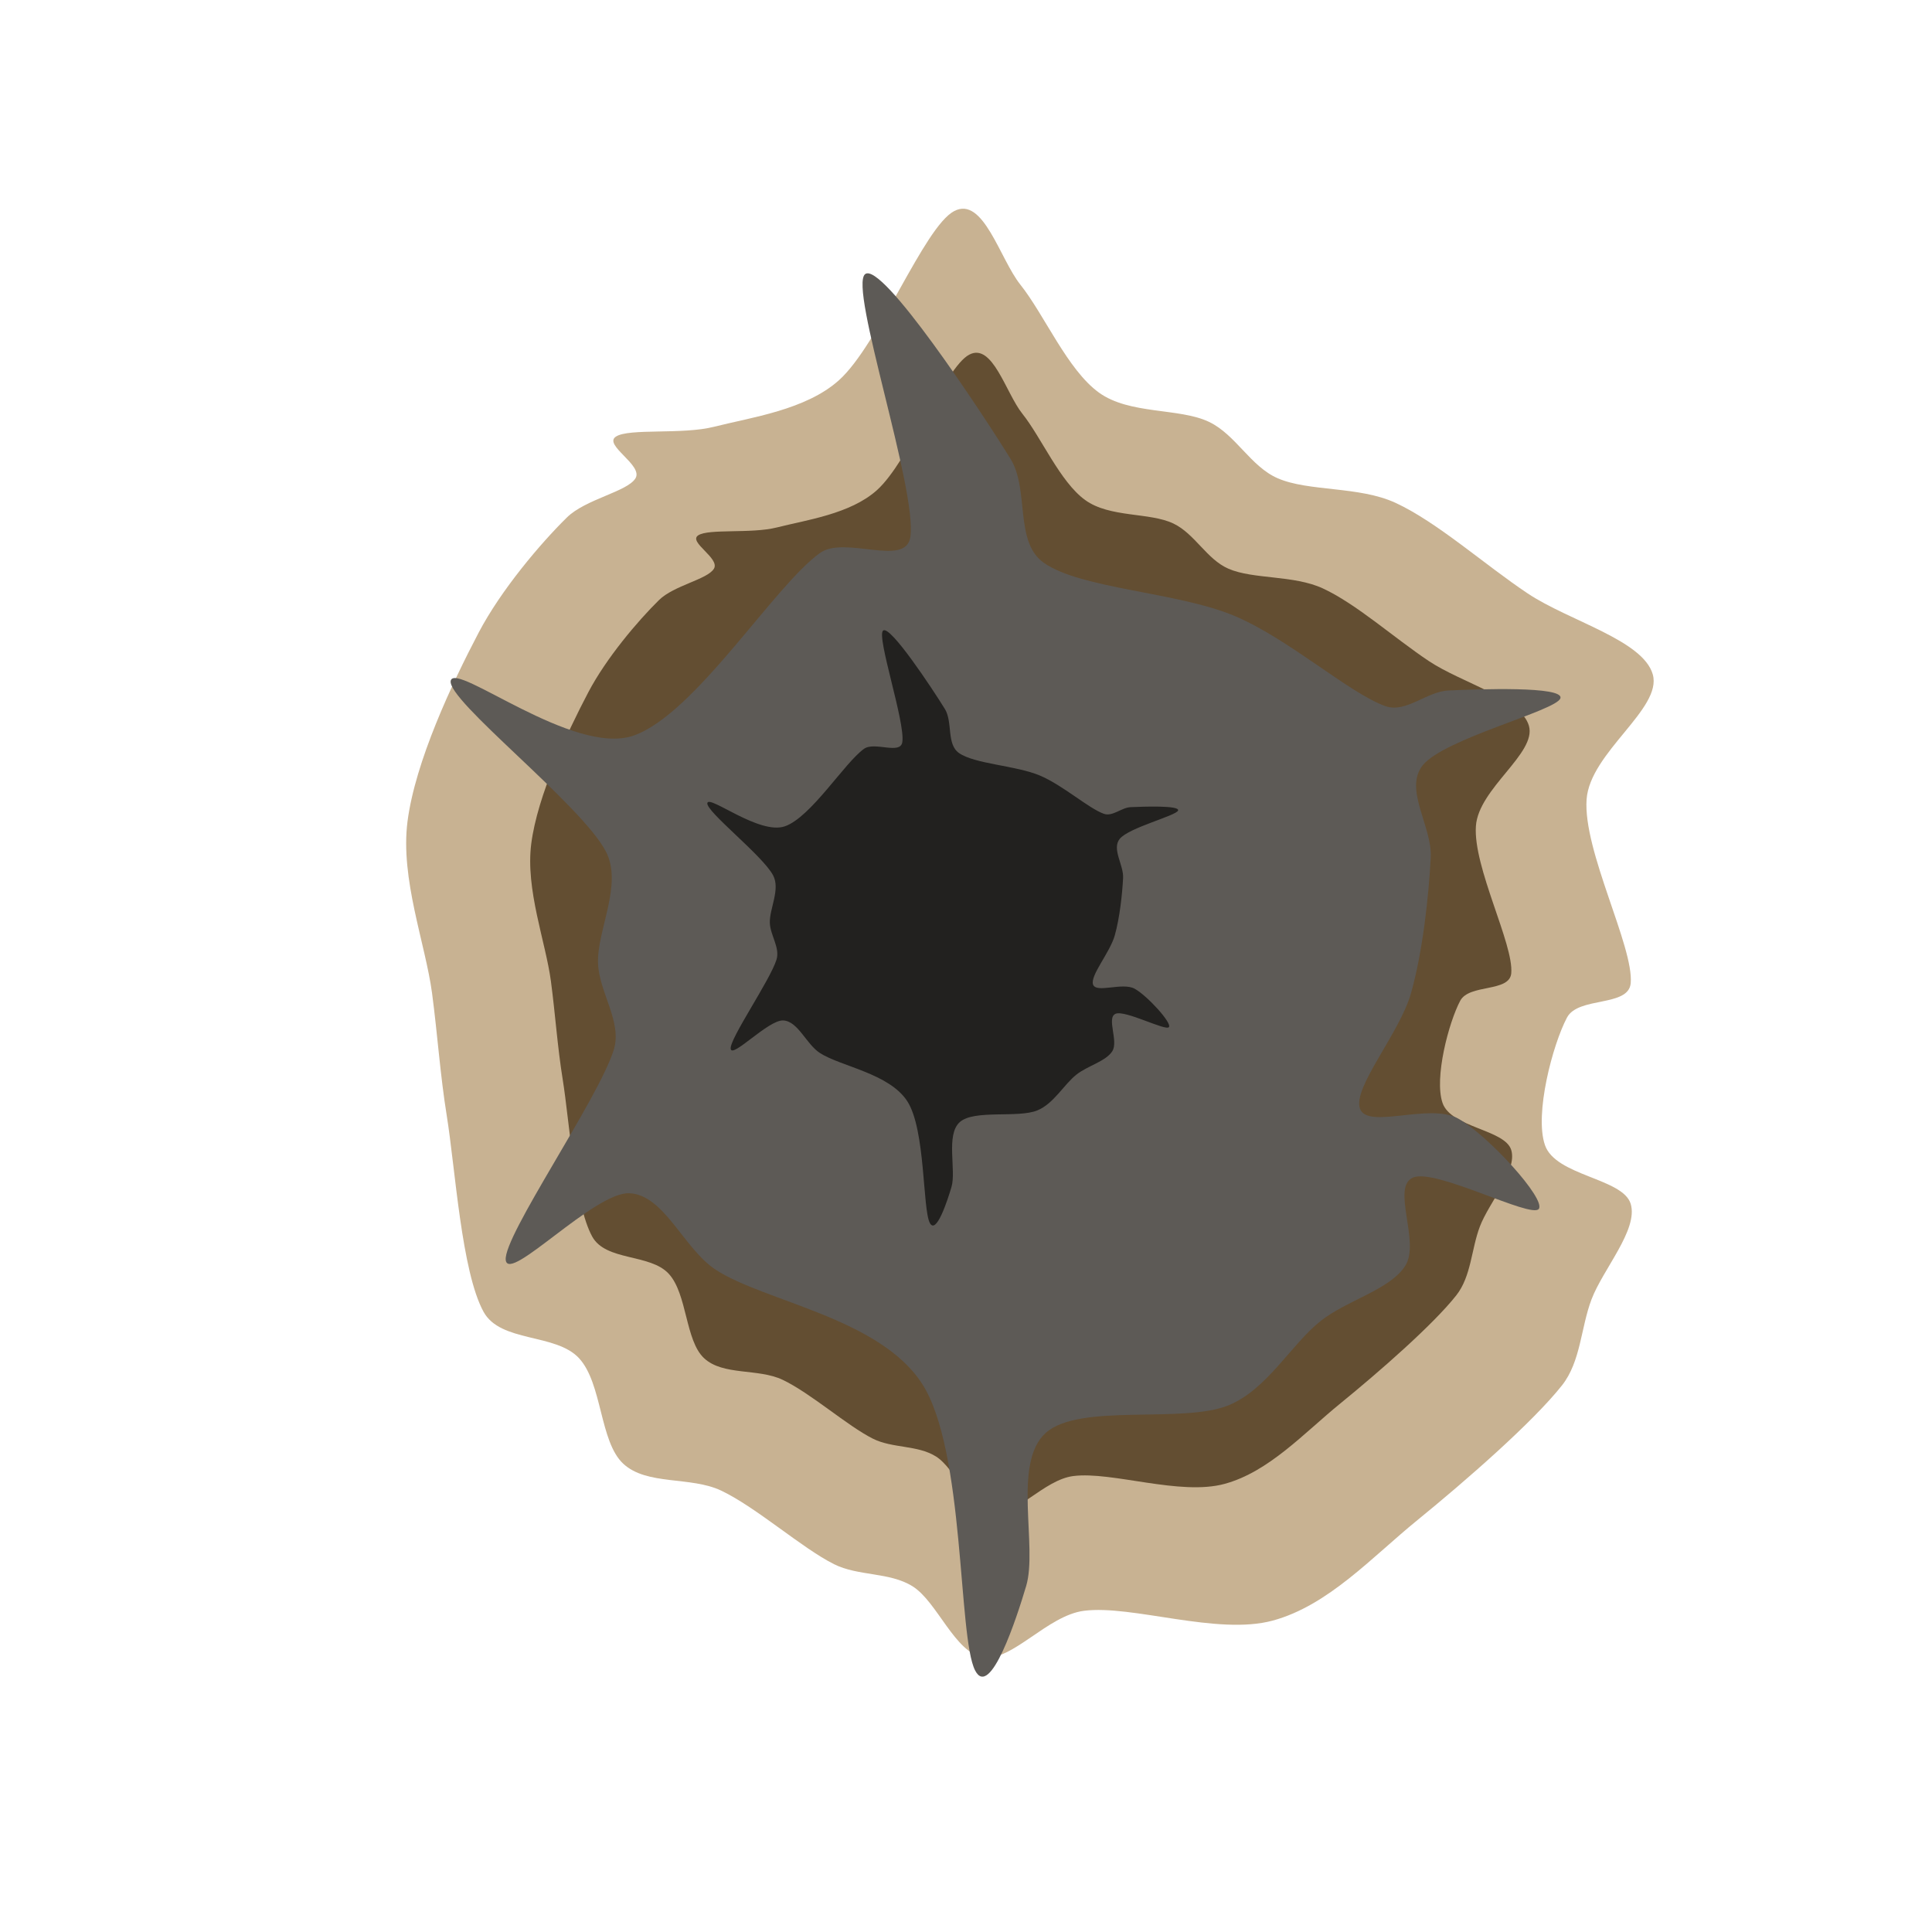
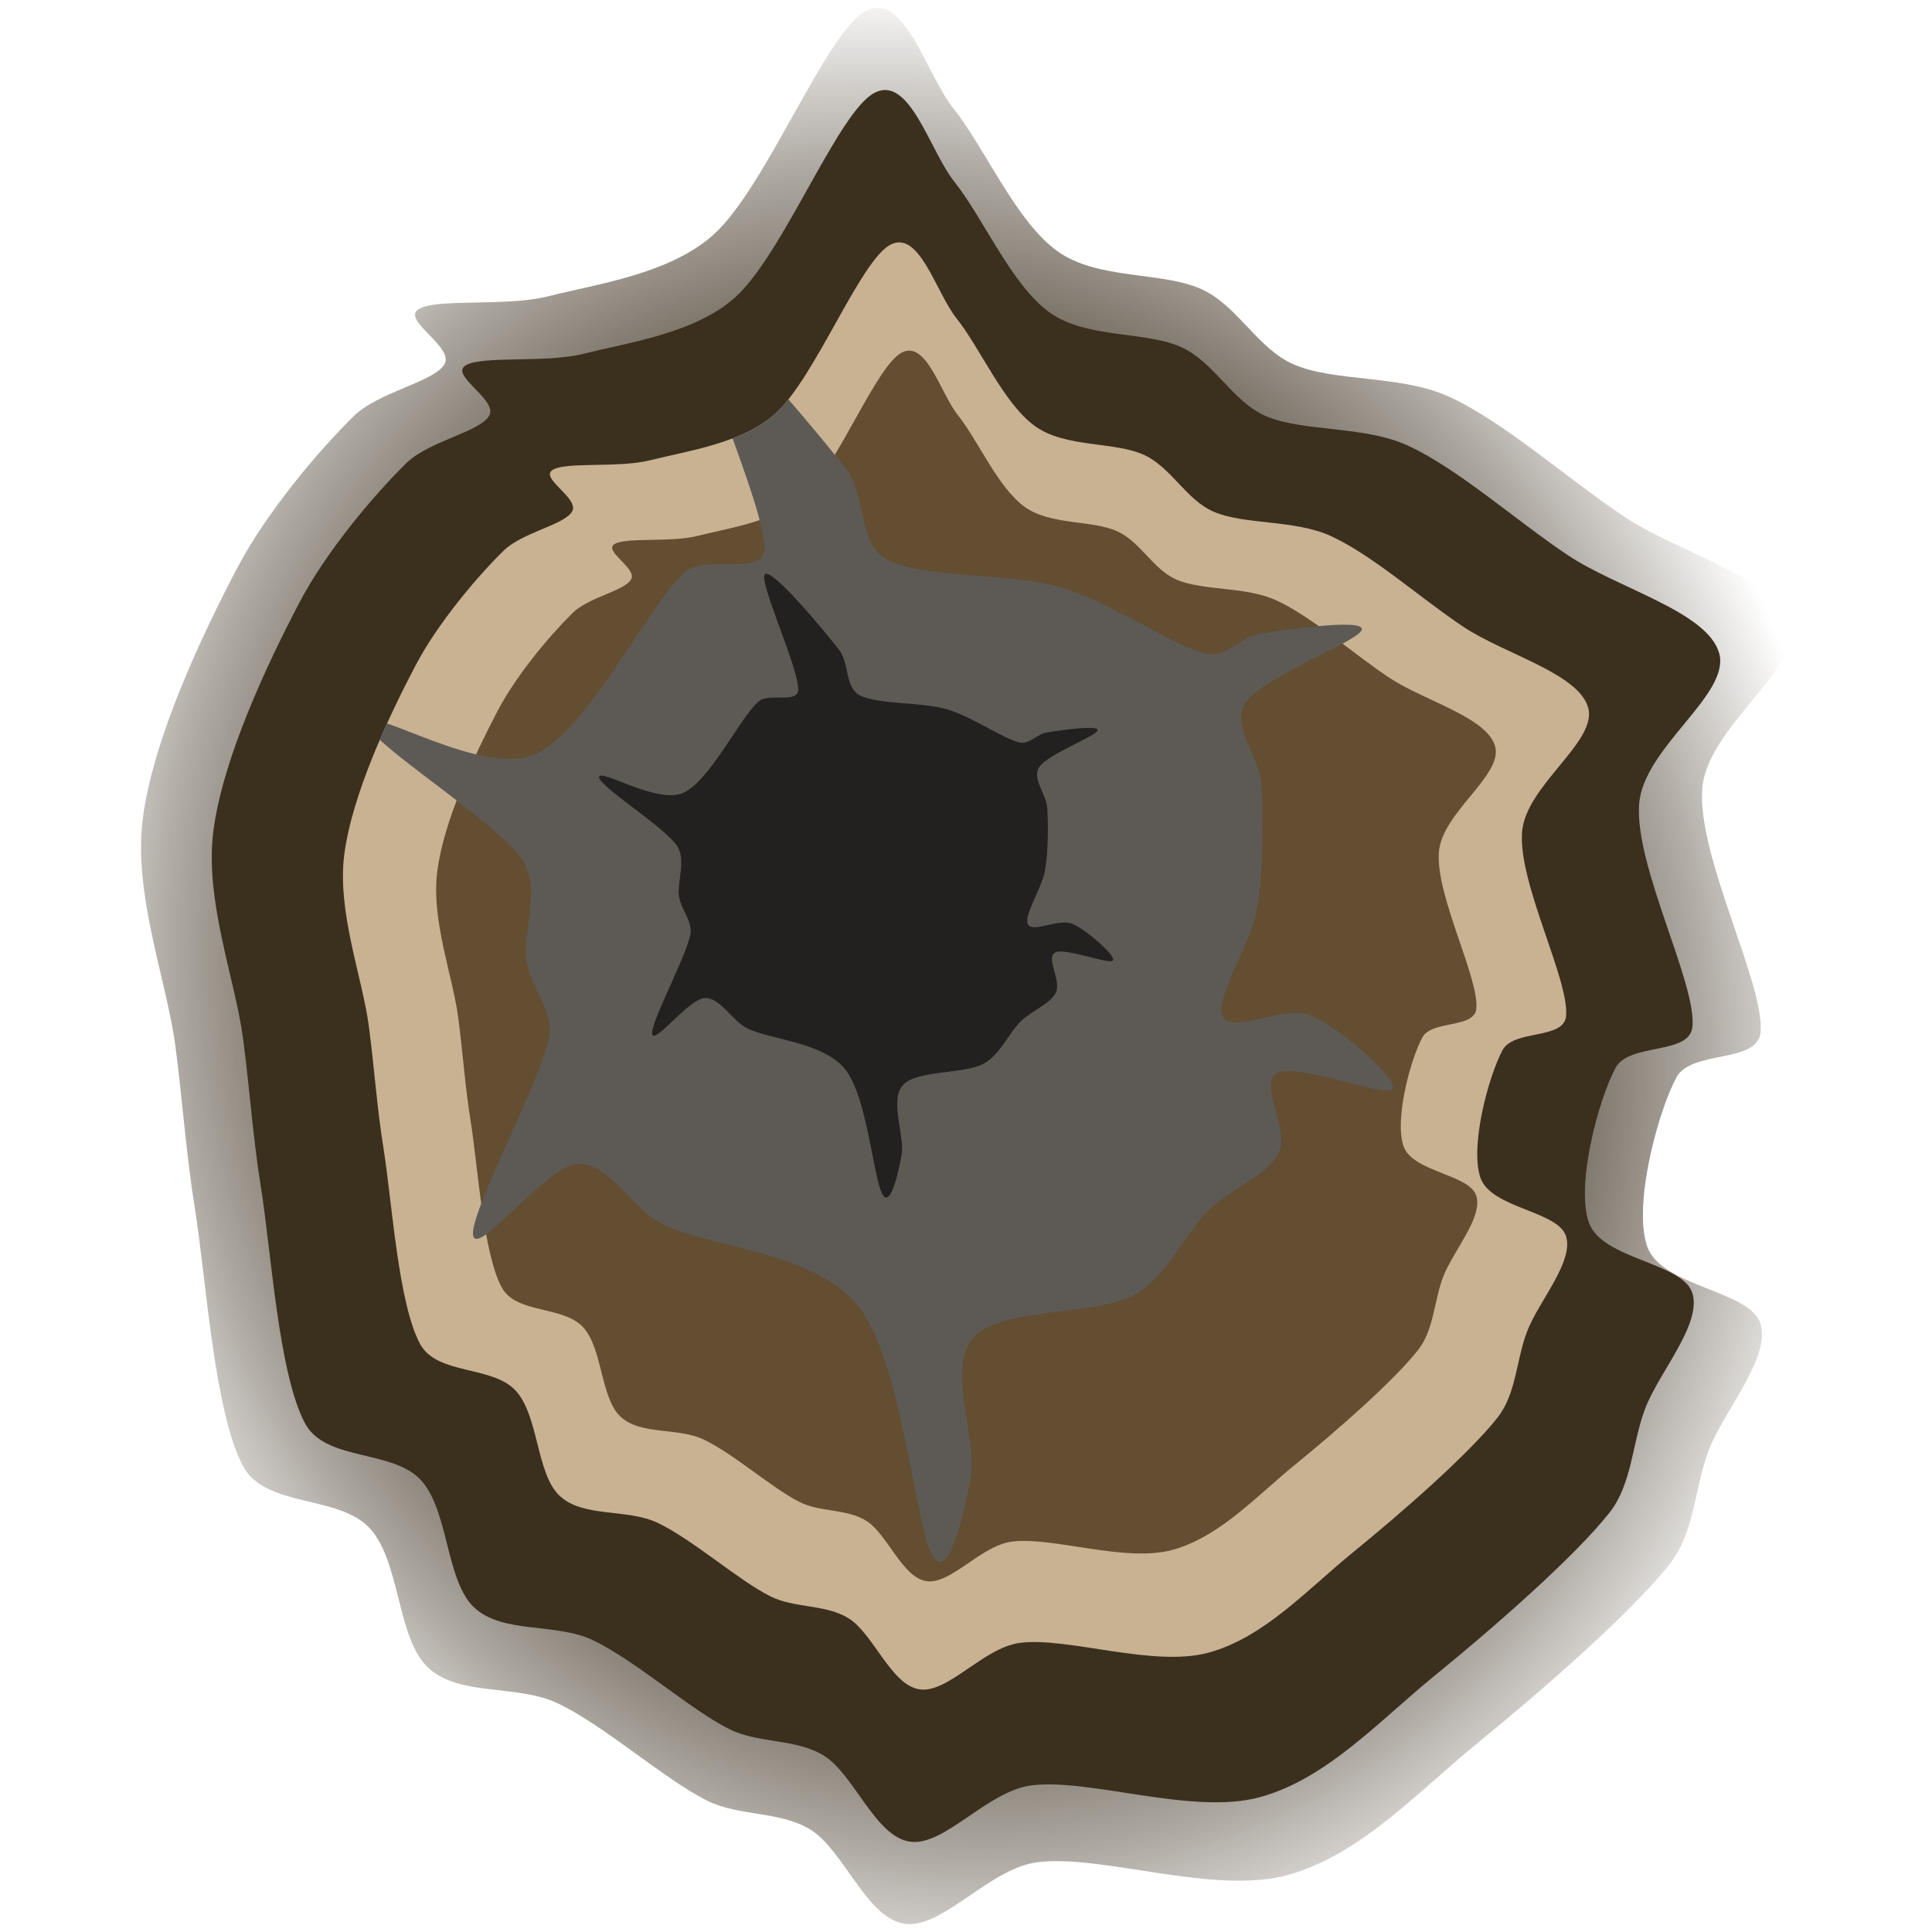
<svg xmlns="http://www.w3.org/2000/svg" width="100px" height="100px" viewBox="0 0 100 100" version="1.1" xml:space="preserve" style="fill-rule:evenodd;clip-rule:evenodd;stroke-linejoin:round;stroke-miterlimit:2;">
-   <g id="ShardSpot">
-     <g>
-       <g transform="matrix(1.24817,0,0,1.24817,-13.2295,-11.9865)">
-         <path d="M36.139,27.709C35.606,28.058 37.282,28.892 36.952,29.437C36.613,29.996 34.884,30.296 34.106,31.063C33.021,32.13 31.377,34.064 30.446,35.841C29.345,37.941 27.82,41.177 27.498,43.668C27.191,46.044 28.244,48.75 28.515,50.783C28.74,52.475 28.853,54.182 29.125,55.866C29.48,58.069 29.735,62.321 30.649,63.998C31.353,65.289 33.648,64.879 34.614,65.93C35.58,66.98 35.461,69.386 36.444,70.301C37.426,71.215 39.241,70.814 40.51,71.419C41.967,72.113 43.864,73.808 45.186,74.468C46.193,74.972 47.482,74.788 48.439,75.383C49.472,76.027 50.2,78.162 51.386,78.331C52.572,78.501 54.035,76.593 55.554,76.4C57.553,76.146 61.077,77.433 63.381,76.806C65.685,76.179 67.49,74.175 69.379,72.639C71.378,71.012 74.173,68.573 75.376,67.048C76.153,66.063 76.152,64.663 76.596,63.49C77.07,62.236 78.544,60.593 78.222,59.526C77.901,58.458 75.105,58.373 74.665,57.086C74.224,55.798 74.987,52.918 75.58,51.8C76.048,50.916 78.133,51.373 78.222,50.377C78.358,48.869 76.24,44.888 76.393,42.753C76.532,40.803 79.544,38.992 79.137,37.569C78.731,36.146 75.666,35.356 73.953,34.214C72.174,33.028 70.192,31.249 68.464,30.453C66.955,29.758 64.872,29.996 63.585,29.437C62.458,28.948 61.845,27.629 60.738,27.099C59.502,26.506 57.44,26.807 56.164,25.879C54.86,24.93 53.911,22.66 52.911,21.406C52.059,20.337 51.376,17.719 50.167,18.357C48.913,19.017 47.049,23.88 45.389,25.371C44.017,26.603 41.746,26.912 40.205,27.302C38.884,27.636 36.681,27.353 36.139,27.709Z" style="fill:rgb(200,178,146);" />
-       </g>
-       <path d="M36.139,27.709C35.606,28.058 37.282,28.892 36.952,29.437C36.613,29.996 34.884,30.296 34.106,31.063C33.021,32.13 31.377,34.064 30.446,35.841C29.345,37.941 27.82,41.177 27.498,43.668C27.191,46.044 28.244,48.75 28.515,50.783C28.74,52.475 28.853,54.182 29.125,55.866C29.48,58.069 29.735,62.321 30.649,63.998C31.353,65.289 33.648,64.879 34.614,65.93C35.58,66.98 35.461,69.386 36.444,70.301C37.426,71.215 39.241,70.814 40.51,71.419C41.967,72.113 43.864,73.808 45.186,74.468C46.193,74.972 47.482,74.788 48.439,75.383C49.472,76.027 50.2,78.162 51.386,78.331C52.572,78.501 54.035,76.593 55.554,76.4C57.553,76.146 61.077,77.433 63.381,76.806C65.685,76.179 67.49,74.175 69.379,72.639C71.378,71.012 74.173,68.573 75.376,67.048C76.153,66.063 76.152,64.663 76.596,63.49C77.07,62.236 78.544,60.593 78.222,59.526C77.901,58.458 75.105,58.373 74.665,57.086C74.224,55.798 74.987,52.918 75.58,51.8C76.048,50.916 78.133,51.373 78.222,50.377C78.358,48.869 76.24,44.888 76.393,42.753C76.532,40.803 79.544,38.992 79.137,37.569C78.731,36.146 75.666,35.356 73.953,34.214C72.174,33.028 70.192,31.249 68.464,30.453C66.955,29.758 64.872,29.996 63.585,29.437C62.458,28.948 61.845,27.629 60.738,27.099C59.502,26.506 57.44,26.807 56.164,25.879C54.86,24.93 53.911,22.66 52.911,21.406C52.059,20.337 51.376,17.719 50.167,18.357C48.913,19.017 47.049,23.88 45.389,25.371C44.017,26.603 41.746,26.912 40.205,27.302C38.884,27.636 36.681,27.353 36.139,27.709Z" style="fill:rgb(99,78,50);" />
-       <path d="M44.779,14.189C43.915,14.866 47.507,25.404 47.117,27.81C46.864,29.372 43.727,27.702 42.441,28.623C40.052,30.335 35.969,36.976 32.784,38.077C29.674,39.152 23.568,34.231 23.331,35.231C23.093,36.23 30.09,41.635 31.361,44.074C32.255,45.792 30.887,48.157 30.954,49.869C31.014,51.383 32.218,52.894 31.768,54.341C30.971,56.9 26.041,63.981 26.177,65.218C26.312,66.455 30.768,61.677 32.581,61.762C34.394,61.847 35.384,64.639 37.053,65.726C39.578,67.37 45.519,68.21 47.727,71.622C49.963,75.078 49.574,84.718 50.472,86.463C51.251,87.977 52.629,83.724 53.114,82.092C53.724,80.042 52.386,75.722 54.131,74.163C55.876,72.605 61.213,73.706 63.585,72.74C65.584,71.926 66.837,69.572 68.362,68.369C69.727,67.292 71.937,66.76 72.733,65.523C73.53,64.286 71.988,61.44 73.14,60.949C74.292,60.457 79.256,63.083 79.646,62.575C80.035,62.067 77.02,58.763 75.478,57.899C73.993,57.067 70.802,58.475 70.395,57.391C69.989,56.307 72.447,53.496 73.038,51.393C73.648,49.225 73.953,46.345 74.055,44.379C74.137,42.783 72.639,40.841 73.648,39.602C74.766,38.229 80.544,36.789 80.764,36.146C80.984,35.502 76.477,35.671 74.97,35.739C73.853,35.789 72.772,36.92 71.717,36.552C69.87,35.908 66.692,33.052 63.89,31.876C60.942,30.639 55.961,30.487 54.029,29.132C52.486,28.048 53.294,25.348 52.301,23.744C50.76,21.254 45.643,13.511 44.779,14.189Z" style="fill:rgb(93,90,86);" />
-       <g transform="matrix(0.424227,0,0,0.424227,26.715,26.6169)">
-         <path d="M44.779,14.189C43.915,14.866 47.507,25.404 47.117,27.81C46.864,29.372 43.727,27.702 42.441,28.623C40.052,30.335 35.969,36.976 32.784,38.077C29.674,39.152 23.568,34.231 23.331,35.231C23.093,36.23 30.09,41.635 31.361,44.074C32.255,45.792 30.887,48.157 30.954,49.869C31.014,51.383 32.218,52.894 31.768,54.341C30.971,56.9 26.041,63.981 26.177,65.218C26.312,66.455 30.768,61.677 32.581,61.762C34.394,61.847 35.384,64.639 37.053,65.726C39.578,67.37 45.519,68.21 47.727,71.622C49.963,75.078 49.574,84.718 50.472,86.463C51.251,87.977 52.629,83.724 53.114,82.092C53.724,80.042 52.386,75.722 54.131,74.163C55.876,72.605 61.213,73.706 63.585,72.74C65.584,71.926 66.837,69.572 68.362,68.369C69.727,67.292 71.937,66.76 72.733,65.523C73.53,64.286 71.988,61.44 73.14,60.949C74.292,60.457 79.256,63.083 79.646,62.575C80.035,62.067 77.02,58.763 75.478,57.899C73.993,57.067 70.802,58.475 70.395,57.391C69.989,56.307 72.447,53.496 73.038,51.393C73.648,49.225 73.953,46.345 74.055,44.379C74.137,42.783 72.639,40.841 73.648,39.602C74.766,38.229 80.544,36.789 80.764,36.146C80.984,35.502 76.477,35.671 74.97,35.739C73.853,35.789 72.772,36.92 71.717,36.552C69.87,35.908 66.692,33.052 63.89,31.876C60.942,30.639 55.961,30.487 54.029,29.132C52.486,28.048 53.294,25.348 52.301,23.744C50.76,21.254 45.643,13.511 44.779,14.189Z" style="fill:rgb(34,33,31);" />
+   <g transform="matrix(1,0,0,1,-3.30884,1.70024)">
+     <g id="ShardSpot">
+       <g>
+         <g transform="matrix(1.65076,0,0,1.65076,-34.6912,-31.4315)">
+           <path d="M36.139,27.709C35.606,28.058 37.282,28.892 36.952,29.437C36.613,29.996 34.884,30.296 34.106,31.063C33.021,32.13 31.377,34.064 30.446,35.841C29.345,37.941 27.82,41.177 27.498,43.668C27.191,46.044 28.244,48.75 28.515,50.783C28.74,52.475 28.853,54.182 29.125,55.866C29.48,58.069 29.735,62.321 30.649,63.998C31.353,65.289 33.648,64.879 34.614,65.93C35.58,66.98 35.461,69.386 36.444,70.301C37.426,71.215 39.241,70.814 40.51,71.419C41.967,72.113 43.864,73.808 45.186,74.468C46.193,74.972 47.482,74.788 48.439,75.383C49.472,76.027 50.2,78.162 51.386,78.331C52.572,78.501 54.035,76.593 55.554,76.4C57.553,76.146 61.077,77.433 63.381,76.806C65.685,76.179 67.49,74.175 69.379,72.639C71.378,71.012 74.173,68.573 75.376,67.048C76.153,66.063 76.152,64.663 76.596,63.49C77.07,62.236 78.544,60.593 78.222,59.526C77.901,58.458 75.105,58.373 74.665,57.086C74.224,55.798 74.987,52.918 75.58,51.8C76.048,50.916 78.133,51.373 78.222,50.377C78.358,48.869 76.24,44.888 76.393,42.753C76.532,40.803 79.544,38.992 79.137,37.569C78.731,36.146 75.666,35.356 73.953,34.214C72.174,33.028 70.192,31.249 68.464,30.453C66.955,29.758 64.872,29.996 63.585,29.437C62.458,28.948 61.845,27.629 60.738,27.099C59.502,26.506 57.44,26.807 56.164,25.879C54.86,24.93 53.911,22.66 52.911,21.406C52.059,20.337 51.376,17.719 50.167,18.357C48.913,19.017 47.049,23.88 45.389,25.371C44.017,26.603 41.746,26.912 40.205,27.302C38.884,27.636 36.681,27.353 36.139,27.709Z" style="fill:url(#_Radial1);" />
+         </g>
+         <g transform="matrix(1.50926,0,0,1.50926,-27.148,-24.5971)">
+           <path d="M36.139,27.709C35.606,28.058 37.282,28.892 36.952,29.437C36.613,29.996 34.884,30.296 34.106,31.063C33.021,32.13 31.377,34.064 30.446,35.841C29.345,37.941 27.82,41.177 27.498,43.668C27.191,46.044 28.244,48.75 28.515,50.783C28.74,52.475 28.853,54.182 29.125,55.866C29.48,58.069 29.735,62.321 30.649,63.998C31.353,65.289 33.648,64.879 34.614,65.93C35.58,66.98 35.461,69.386 36.444,70.301C37.426,71.215 39.241,70.814 40.51,71.419C41.967,72.113 43.864,73.808 45.186,74.468C46.193,74.972 47.482,74.788 48.439,75.383C49.472,76.027 50.2,78.162 51.386,78.331C52.572,78.501 54.035,76.593 55.554,76.4C57.553,76.146 61.077,77.433 63.381,76.806C65.685,76.179 67.49,74.175 69.379,72.639C71.378,71.012 74.173,68.573 75.376,67.048C76.153,66.063 76.152,64.663 76.596,63.49C77.07,62.236 78.544,60.593 78.222,59.526C77.901,58.458 75.105,58.373 74.665,57.086C74.224,55.798 74.987,52.918 75.58,51.8C76.048,50.916 78.133,51.373 78.222,50.377C78.358,48.869 76.24,44.888 76.393,42.753C76.532,40.803 79.544,38.992 79.137,37.569C78.731,36.146 75.666,35.356 73.953,34.214C72.174,33.028 70.192,31.249 68.464,30.453C66.955,29.758 64.872,29.996 63.585,29.437C62.458,28.948 61.845,27.629 60.738,27.099C59.502,26.506 57.44,26.807 56.164,25.879C54.86,24.93 53.911,22.66 52.911,21.406C52.059,20.337 51.376,17.719 50.167,18.357C48.913,19.017 47.049,23.88 45.389,25.371C44.017,26.603 41.746,26.912 40.205,27.302C38.884,27.636 36.681,27.353 36.139,27.709Z" style="fill:rgb(59,47,30);" />
+         </g>
+         <g transform="matrix(1.24675,0,0,1.24675,-13.154,-11.918)">
+           <path d="M36.139,27.709C35.606,28.058 37.282,28.892 36.952,29.437C36.613,29.996 34.884,30.296 34.106,31.063C33.021,32.13 31.377,34.064 30.446,35.841C29.345,37.941 27.82,41.177 27.498,43.668C27.191,46.044 28.244,48.75 28.515,50.783C28.74,52.475 28.853,54.182 29.125,55.866C29.48,58.069 29.735,62.321 30.649,63.998C31.353,65.289 33.648,64.879 34.614,65.93C35.58,66.98 35.461,69.386 36.444,70.301C37.426,71.215 39.241,70.814 40.51,71.419C41.967,72.113 43.864,73.808 45.186,74.468C46.193,74.972 47.482,74.788 48.439,75.383C49.472,76.027 50.2,78.162 51.386,78.331C52.572,78.501 54.035,76.593 55.554,76.4C57.553,76.146 61.077,77.433 63.381,76.806C65.685,76.179 67.49,74.175 69.379,72.639C71.378,71.012 74.173,68.573 75.376,67.048C76.153,66.063 76.152,64.663 76.596,63.49C77.07,62.236 78.544,60.593 78.222,59.526C77.901,58.458 75.105,58.373 74.665,57.086C74.224,55.798 74.987,52.918 75.58,51.8C76.048,50.916 78.133,51.373 78.222,50.377C78.358,48.869 76.24,44.888 76.393,42.753C76.532,40.803 79.544,38.992 79.137,37.569C78.731,36.146 75.666,35.356 73.953,34.214C72.174,33.028 70.192,31.249 68.464,30.453C66.955,29.758 64.872,29.996 63.585,29.437C62.458,28.948 61.845,27.629 60.738,27.099C59.502,26.506 57.44,26.807 56.164,25.879C54.86,24.93 53.911,22.66 52.911,21.406C52.059,20.337 51.376,17.719 50.167,18.357C48.913,19.017 47.049,23.88 45.389,25.371C44.017,26.603 41.746,26.912 40.205,27.302C38.884,27.636 36.681,27.353 36.139,27.709Z" style="fill:rgb(200,178,146);" />
+           <clipPath id="_clip2">
+             <path d="M36.139,27.709C35.606,28.058 37.282,28.892 36.952,29.437C36.613,29.996 34.884,30.296 34.106,31.063C33.021,32.13 31.377,34.064 30.446,35.841C29.345,37.941 27.82,41.177 27.498,43.668C27.191,46.044 28.244,48.75 28.515,50.783C28.74,52.475 28.853,54.182 29.125,55.866C29.48,58.069 29.735,62.321 30.649,63.998C31.353,65.289 33.648,64.879 34.614,65.93C35.58,66.98 35.461,69.386 36.444,70.301C37.426,71.215 39.241,70.814 40.51,71.419C41.967,72.113 43.864,73.808 45.186,74.468C46.193,74.972 47.482,74.788 48.439,75.383C49.472,76.027 50.2,78.162 51.386,78.331C52.572,78.501 54.035,76.593 55.554,76.4C57.553,76.146 61.077,77.433 63.381,76.806C65.685,76.179 67.49,74.175 69.379,72.639C71.378,71.012 74.173,68.573 75.376,67.048C76.153,66.063 76.152,64.663 76.596,63.49C77.07,62.236 78.544,60.593 78.222,59.526C77.901,58.458 75.105,58.373 74.665,57.086C74.224,55.798 74.987,52.918 75.58,51.8C76.048,50.916 78.133,51.373 78.222,50.377C78.358,48.869 76.24,44.888 76.393,42.753C76.532,40.803 79.544,38.992 79.137,37.569C78.731,36.146 75.666,35.356 73.953,34.214C72.174,33.028 70.192,31.249 68.464,30.453C66.955,29.758 64.872,29.996 63.585,29.437C62.458,28.948 61.845,27.629 60.738,27.099C59.502,26.506 57.44,26.807 56.164,25.879C54.86,24.93 53.911,22.66 52.911,21.406C52.059,20.337 51.376,17.719 50.167,18.357C48.913,19.017 47.049,23.88 45.389,25.371C44.017,26.603 41.746,26.912 40.205,27.302C38.884,27.636 36.681,27.353 36.139,27.709Z" />
+           </clipPath>
+           <g clip-path="url(#_clip2)">
+             <g transform="matrix(0.717703,-0.0786397,0.0786397,0.717703,8.93303,14.7472)">
+               <path d="M44.779,14.189C43.915,14.866 47.507,25.404 47.117,27.81C46.864,29.372 43.727,27.702 42.441,28.623C40.052,30.335 35.969,36.976 32.784,38.077C29.674,39.152 23.568,34.231 23.331,35.231C23.093,36.23 30.09,41.635 31.361,44.074C32.255,45.792 30.887,48.157 30.954,49.869C31.014,51.383 32.218,52.894 31.768,54.341C30.971,56.9 26.041,63.981 26.177,65.218C26.312,66.455 30.768,61.677 32.581,61.762C34.394,61.847 35.384,64.639 37.053,65.726C39.578,67.37 45.519,68.21 47.727,71.622C49.963,75.078 49.574,84.718 50.472,86.463C51.251,87.977 52.629,83.724 53.114,82.092C53.724,80.042 52.386,75.722 54.131,74.163C55.876,72.605 61.213,73.706 63.585,72.74C65.584,71.926 66.837,69.572 68.362,68.369C69.727,67.292 71.937,66.76 72.733,65.523C73.53,64.286 71.988,61.44 73.14,60.949C74.292,60.457 79.256,63.083 79.646,62.575C80.035,62.067 77.02,58.763 75.478,57.899C73.993,57.067 70.802,58.475 70.395,57.391C69.989,56.307 72.447,53.496 73.038,51.393C73.648,49.225 73.953,46.345 74.055,44.379C74.137,42.783 72.639,40.841 73.648,39.602C74.766,38.229 80.544,36.789 80.764,36.146C80.984,35.502 76.477,35.671 74.97,35.739C73.853,35.789 72.772,36.92 71.717,36.552C69.87,35.908 66.692,33.052 63.89,31.876C60.942,30.639 55.961,30.487 54.029,29.132C52.486,28.048 53.294,25.348 52.301,23.744C50.76,21.254 45.643,13.511 44.779,14.189Z" style="fill:rgb(93,90,86);" />
+             </g>
+           </g>
+         </g>
+         <g transform="matrix(1.06026,0,0,1.06026,-3.21218,-2.91035)">
+           <path d="M36.139,27.709C35.606,28.058 37.282,28.892 36.952,29.437C36.613,29.996 34.884,30.296 34.106,31.063C33.021,32.13 31.377,34.064 30.446,35.841C29.345,37.941 27.82,41.177 27.498,43.668C27.191,46.044 28.244,48.75 28.515,50.783C28.74,52.475 28.853,54.182 29.125,55.866C29.48,58.069 29.735,62.321 30.649,63.998C31.353,65.289 33.648,64.879 34.614,65.93C35.58,66.98 35.461,69.386 36.444,70.301C37.426,71.215 39.241,70.814 40.51,71.419C41.967,72.113 43.864,73.808 45.186,74.468C46.193,74.972 47.482,74.788 48.439,75.383C49.472,76.027 50.2,78.162 51.386,78.331C52.572,78.501 54.035,76.593 55.554,76.4C57.553,76.146 61.077,77.433 63.381,76.806C65.685,76.179 67.49,74.175 69.379,72.639C71.378,71.012 74.173,68.573 75.376,67.048C76.153,66.063 76.152,64.663 76.596,63.49C77.07,62.236 78.544,60.593 78.222,59.526C77.901,58.458 75.105,58.373 74.665,57.086C74.224,55.798 74.987,52.918 75.58,51.8C76.048,50.916 78.133,51.373 78.222,50.377C78.358,48.869 76.24,44.888 76.393,42.753C76.532,40.803 79.544,38.992 79.137,37.569C78.731,36.146 75.666,35.356 73.953,34.214C72.174,33.028 70.192,31.249 68.464,30.453C66.955,29.758 64.872,29.996 63.585,29.437C62.458,28.948 61.845,27.629 60.738,27.099C59.502,26.506 57.44,26.807 56.164,25.879C54.86,24.93 53.911,22.66 52.911,21.406C52.059,20.337 51.376,17.719 50.167,18.357C48.913,19.017 47.049,23.88 45.389,25.371C44.017,26.603 41.746,26.912 40.205,27.302C38.884,27.636 36.681,27.353 36.139,27.709Z" style="fill:rgb(99,78,50);" />
+           <clipPath id="_clip3">
+             <path d="M36.139,27.709C35.606,28.058 37.282,28.892 36.952,29.437C36.613,29.996 34.884,30.296 34.106,31.063C33.021,32.13 31.377,34.064 30.446,35.841C29.345,37.941 27.82,41.177 27.498,43.668C27.191,46.044 28.244,48.75 28.515,50.783C28.74,52.475 28.853,54.182 29.125,55.866C29.48,58.069 29.735,62.321 30.649,63.998C31.353,65.289 33.648,64.879 34.614,65.93C35.58,66.98 35.461,69.386 36.444,70.301C37.426,71.215 39.241,70.814 40.51,71.419C41.967,72.113 43.864,73.808 45.186,74.468C46.193,74.972 47.482,74.788 48.439,75.383C49.472,76.027 50.2,78.162 51.386,78.331C52.572,78.501 54.035,76.593 55.554,76.4C57.553,76.146 61.077,77.433 63.381,76.806C65.685,76.179 67.49,74.175 69.379,72.639C71.378,71.012 74.173,68.573 75.376,67.048C76.153,66.063 76.152,64.663 76.596,63.49C77.07,62.236 78.544,60.593 78.222,59.526C77.901,58.458 75.105,58.373 74.665,57.086C74.224,55.798 74.987,52.918 75.58,51.8C76.048,50.916 78.133,51.373 78.222,50.377C78.358,48.869 76.24,44.888 76.393,42.753C76.532,40.803 79.544,38.992 79.137,37.569C78.731,36.146 75.666,35.356 73.953,34.214C72.174,33.028 70.192,31.249 68.464,30.453C66.955,29.758 64.872,29.996 63.585,29.437C62.458,28.948 61.845,27.629 60.738,27.099C59.502,26.506 57.44,26.807 56.164,25.879C54.86,24.93 53.911,22.66 52.911,21.406C52.059,20.337 51.376,17.719 50.167,18.357C48.913,19.017 47.049,23.88 45.389,25.371C44.017,26.603 41.746,26.912 40.205,27.302C38.884,27.636 36.681,27.353 36.139,27.709Z" />
+           </clipPath>
+           <g clip-path="url(#_clip3)">
+             <g transform="matrix(0.843944,-0.092472,0.092472,0.843944,1.12754,8.84549)">
+               <path d="M44.779,14.189C43.915,14.866 47.507,25.404 47.117,27.81C46.864,29.372 43.727,27.702 42.441,28.623C40.052,30.335 35.969,36.976 32.784,38.077C29.674,39.152 23.568,34.231 23.331,35.231C23.093,36.23 30.09,41.635 31.361,44.074C32.255,45.792 30.887,48.157 30.954,49.869C31.014,51.383 32.218,52.894 31.768,54.341C30.971,56.9 26.041,63.981 26.177,65.218C26.312,66.455 30.768,61.677 32.581,61.762C34.394,61.847 35.384,64.639 37.053,65.726C39.578,67.37 45.519,68.21 47.727,71.622C49.963,75.078 49.574,84.718 50.472,86.463C51.251,87.977 52.629,83.724 53.114,82.092C53.724,80.042 52.386,75.722 54.131,74.163C55.876,72.605 61.213,73.706 63.585,72.74C65.584,71.926 66.837,69.572 68.362,68.369C69.727,67.292 71.937,66.76 72.733,65.523C73.53,64.286 71.988,61.44 73.14,60.949C74.292,60.457 79.256,63.083 79.646,62.575C80.035,62.067 77.02,58.763 75.478,57.899C73.993,57.067 70.802,58.475 70.395,57.391C69.989,56.307 72.447,53.496 73.038,51.393C73.648,49.225 73.953,46.345 74.055,44.379C74.137,42.783 72.639,40.841 73.648,39.602C74.766,38.229 80.544,36.789 80.764,36.146C80.984,35.502 76.477,35.671 74.97,35.739C73.853,35.789 72.772,36.92 71.717,36.552C69.87,35.908 66.692,33.052 63.89,31.876C60.942,30.639 55.961,30.487 54.029,29.132C52.486,28.048 53.294,25.348 52.301,23.744C50.76,21.254 45.643,13.511 44.779,14.189Z" style="fill:rgb(93,90,86);" />
+             </g>
+             <g transform="matrix(0.422976,-0.0463461,0.0463461,0.422976,23.896,25.2519)">
+               <path d="M44.779,14.189C43.915,14.866 47.507,25.404 47.117,27.81C46.864,29.372 43.727,27.702 42.441,28.623C40.052,30.335 35.969,36.976 32.784,38.077C29.674,39.152 23.568,34.231 23.331,35.231C23.093,36.23 30.09,41.635 31.361,44.074C32.255,45.792 30.887,48.157 30.954,49.869C31.014,51.383 32.218,52.894 31.768,54.341C30.971,56.9 26.041,63.981 26.177,65.218C26.312,66.455 30.768,61.677 32.581,61.762C34.394,61.847 35.384,64.639 37.053,65.726C39.578,67.37 45.519,68.21 47.727,71.622C49.963,75.078 49.574,84.718 50.472,86.463C51.251,87.977 52.629,83.724 53.114,82.092C53.724,80.042 52.386,75.722 54.131,74.163C55.876,72.605 61.213,73.706 63.585,72.74C65.584,71.926 66.837,69.572 68.362,68.369C69.727,67.292 71.937,66.76 72.733,65.523C73.53,64.286 71.988,61.44 73.14,60.949C74.292,60.457 79.256,63.083 79.646,62.575C80.035,62.067 77.02,58.763 75.478,57.899C73.993,57.067 70.802,58.475 70.395,57.391C69.989,56.307 72.447,53.496 73.038,51.393C73.648,49.225 73.953,46.345 74.055,44.379C74.137,42.783 72.639,40.841 73.648,39.602C74.766,38.229 80.544,36.789 80.764,36.146C80.984,35.502 76.477,35.671 74.97,35.739C73.853,35.789 72.772,36.92 71.717,36.552C69.87,35.908 66.692,33.052 63.89,31.876C60.942,30.639 55.961,30.487 54.029,29.132C52.486,28.048 53.294,25.348 52.301,23.744C50.76,21.254 45.643,13.511 44.779,14.189Z" style="fill:rgb(34,33,31);" />
+             </g>
+           </g>
+         </g>
      </g>
    </g>
  </g>
+   <defs>
+     <radialGradient id="_Radial1" cx="0" cy="0" r="1" gradientUnits="userSpaceOnUse" gradientTransform="matrix(27.6134,-7.56681,8.6961,31.7345,52.3906,49.7225)">
+       <stop offset="0" style="stop-color:rgb(59,47,30);stop-opacity:1" />
+       <stop offset="0.61" style="stop-color:rgb(59,47,30);stop-opacity:0.83" />
+       <stop offset="0.82" style="stop-color:rgb(59,47,30);stop-opacity:0.42" />
+       <stop offset="1" style="stop-color:rgb(59,47,30);stop-opacity:0" />
+     </radialGradient>
+   </defs>
</svg>
